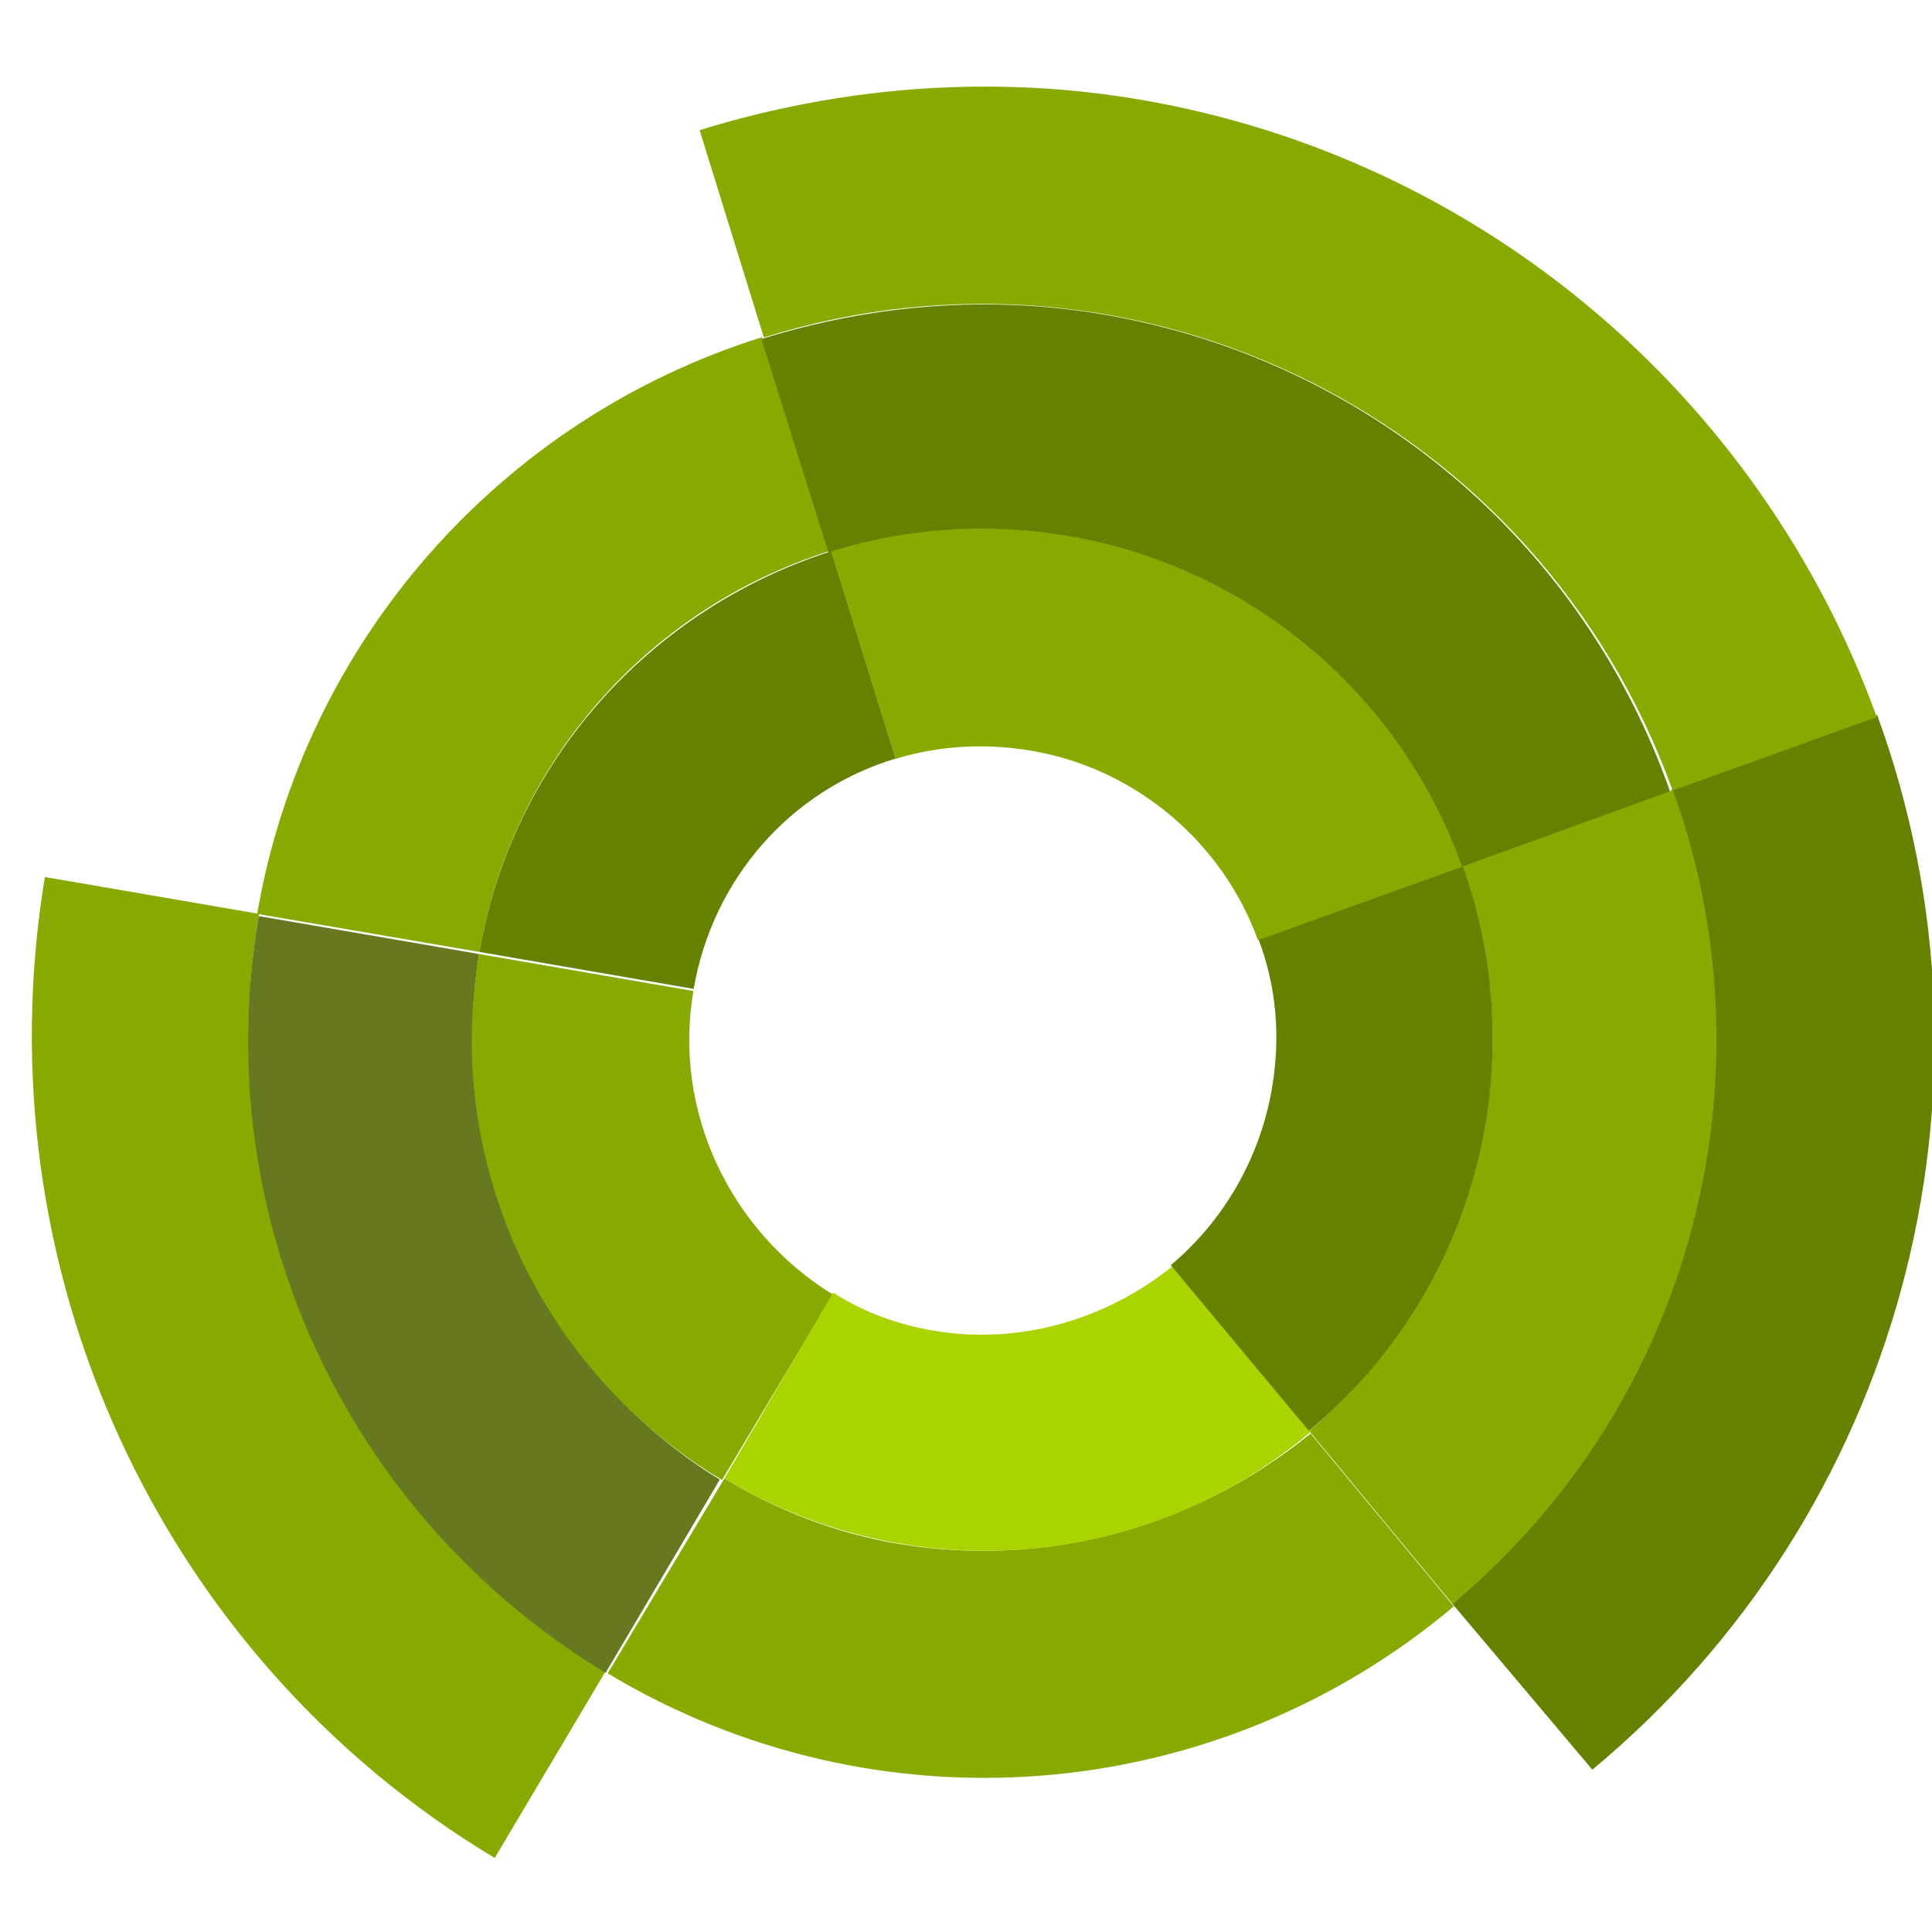
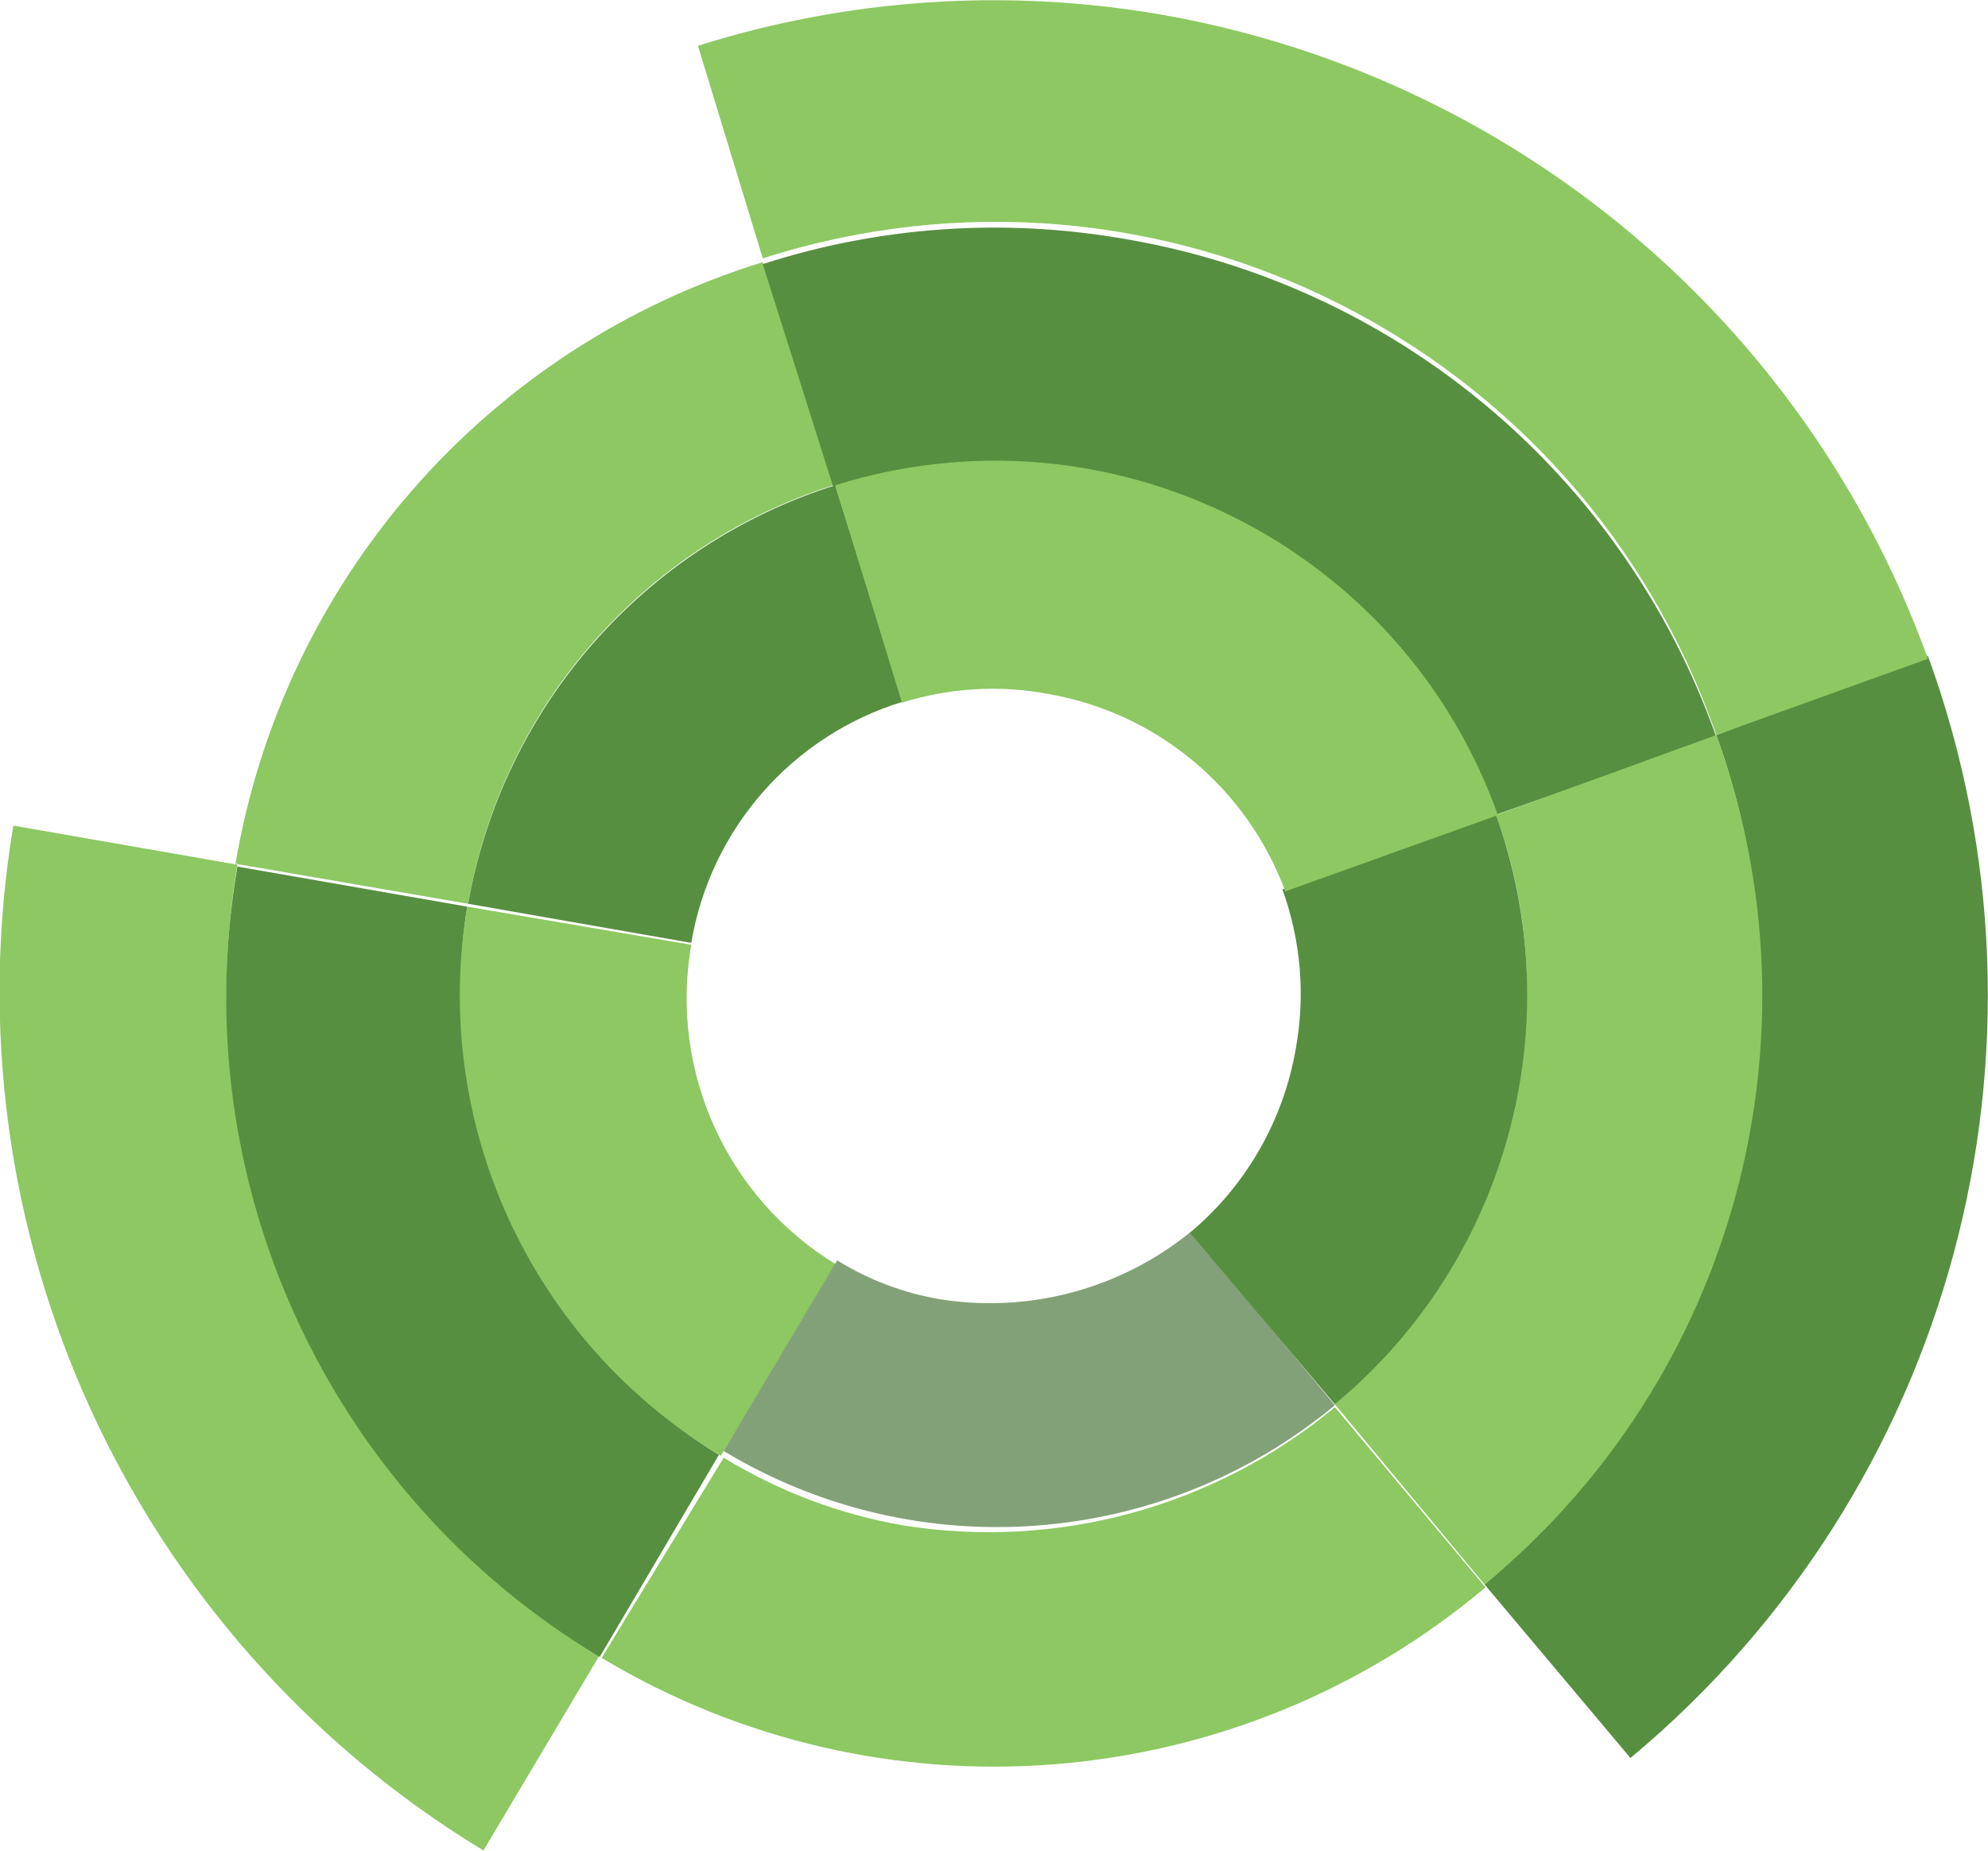
- <svg xmlns="http://www.w3.org/2000/svg" id="Layer_2" data-name="Layer 2" viewBox="0 0 21.17 21.17" version="1.1">
-   <defs id="defs4">
-     <style id="style2">
-       .cls-1 {
-         fill: #83a179;
-       }
- 
-       .cls-2 {
-         fill: #8cc761;
-       }
- 
-       .cls-3 {
-         fill: #578f40;
-       }
-     </style>
+ <svg xmlns="http://www.w3.org/2000/svg" viewBox="0 0 20.85 19.41">
+   <defs>
+     <style>.cls-1{fill:#8dc862;}.cls-2{fill:#578f40;}.cls-3{fill:#83a178;}</style>
  </defs>
-   <path class="st0" d="M 0.492,9.61 2.839,10.014 c -0.564,3.286 0.949,6.567 3.801,8.292 l -1.219,2.053 C 1.741,18.149 -0.216,13.88 0.492,9.61 Z" id="path97" style="fill:#88aa00;stroke-width:0.298" />
-   <path class="st0" d="m 20.569,7.834 c 1.504,4.124 0.254,8.755 -3.121,11.557 l -1.534,-1.818 c 1.465,-1.235 2.444,-2.941 2.767,-4.827 0.236,-1.377 0.114,-2.794 -0.371,-4.09 z" id="path99" style="fill:#668000;stroke-width:0.298" />
-   <path class="st1" d="m 12.511,1.095 c 3.7,0.638 6.767,3.223 8.054,6.762 L 18.328,8.662 C 16.86,4.589 12.466,2.414 8.37,3.698 L 7.666,1.426 C 9.232,0.942 10.894,0.816 12.511,1.095 Z" id="path101" style="fill:#88aa00;stroke-width:0.298" />
-   <path class="st0" d="M 5.254,10.431 C 5.609,8.365 7.086,6.675 9.086,6.039 L 8.349,3.695 C 5.482,4.594 3.329,7.036 2.818,10.014 v 0 z" id="path103" style="fill:#88aa00;stroke-width:0.298" />
-   <path class="st2" d="m 5.25,10.454 -2.415,-0.416 c -0.564,3.286 0.949,6.567 3.801,8.292 l 1.251,-2.117 C 5.929,15.006 4.885,12.724 5.25,10.454 Z" id="path105" style="fill:#677821;stroke-width:0.298" />
-   <path class="st0" d="M 12.107,3.449 C 10.845,3.231 9.571,3.333 8.343,3.715 L 9.079,6.059 C 9.923,5.792 10.823,5.742 11.685,5.89 c 1.972,0.34 3.626,1.722 4.306,3.623 L 18.301,8.676 C 17.337,5.929 14.965,3.942 12.107,3.449 Z" id="path107" style="fill:#668000;stroke-width:0.298" />
-   <path class="st2" d="m 16.264,12.329 c -0.225,1.309 -0.909,2.497 -1.919,3.35 l 1.569,1.894 c 2.606,-2.159 3.562,-5.744 2.417,-8.913 L 16.021,9.497 c 0.322,0.904 0.429,1.882 0.242,2.832 z" id="path109" style="fill:#88aa00;stroke-width:0.298" />
-   <path class="st0" d="M 9.822,16.913 C 9.159,16.799 8.516,16.551 7.938,16.2 l -1.279,2.136 c 2.936,1.763 6.657,1.469 9.271,-0.734 l -1.569,-1.894 c -1.271,1.035 -2.922,1.483 -4.539,1.205 z" id="path111" style="fill:#88aa00;stroke-width:0.298" />
-   <path class="st3" d="M 7.598,10.859 5.25,10.454 c -0.393,2.289 0.675,4.575 2.661,5.763 l 1.215,-2.032 C 7.993,13.487 7.373,12.168 7.598,10.859 Z" id="path113" style="fill:#88aa00;stroke-width:0.298" />
-   <path class="st1" d="M 10.222,14.58 C 9.847,14.515 9.459,14.379 9.13,14.164 L 7.938,16.2 c 2.027,1.219 4.613,1.022 6.429,-0.515 l -1.513,-1.815 c -0.744,0.602 -1.702,0.87 -2.632,0.709 z" id="path115" style="fill:#aad400;stroke-width:0.298" />
-   <path class="st1" d="m 5.254,10.431 v 0 l 2.347,0.405 v 0 C 7.808,9.635 8.657,8.661 9.814,8.312 L 9.11,6.04 C 7.106,6.679 5.609,8.365 5.254,10.431 Z" id="path117" style="fill:#668000;stroke-width:0.298" />
-   <path class="st3" d="m 13.937,11.928 c -0.13,0.756 -0.522,1.443 -1.108,1.935 l 1.513,1.815 c 1.806,-1.494 2.484,-3.985 1.68,-6.205 L 13.785,10.278 c 0.207,0.538 0.247,1.097 0.152,1.65 z" id="path119" style="fill:#668000;stroke-width:0.298" />
-   <path class="st3" d="m 11.312,8.228 c 1.13,0.195 2.085,0.999 2.472,2.074 L 16.021,9.497 C 15.344,7.596 13.687,6.214 11.715,5.874 10.853,5.726 9.953,5.776 9.109,6.043 l 0.704,2.272 C 10.295,8.168 10.801,8.14 11.312,8.228 Z" id="path121" style="fill:#88aa00;stroke-width:0.298" />
-   <g transform="matrix(0.2695529,0,0,0.2695529,-2.297706,-2.512478)" id="Layer_32" />
+   <g id="Camada_2" data-name="Camada 2">
+     <g id="Layer_1" data-name="Layer 1">
+       <path id="path97" class="cls-1" d="M.14,8.66l2.35.41a8.1,8.1,0,0,0,3.8,8.29L5.07,19.41A10.54,10.54,0,0,1,.14,8.66Z" />
+       <path id="path99" class="cls-2" d="M20.22,6.88A10.41,10.41,0,0,1,17.1,18.44l-1.53-1.82a8.08,8.08,0,0,0,2.76-4.82A7.78,7.78,0,0,0,18,7.71Z" />
+       <path id="path101" class="cls-1" d="M12.16.15a10.47,10.47,0,0,1,8.06,6.76L18,7.71a8,8,0,0,0-10-5L7.32.48A10.31,10.31,0,0,1,12.16.15Z" />
+       <path id="path103" class="cls-1" d="M4.91,9.48A5.61,5.61,0,0,1,8.74,5.09L8,2.75A8,8,0,0,0,2.47,9.06h0Z" />
+       <path id="path105" class="cls-2" d="M4.9,9.51,2.49,9.09a8.07,8.07,0,0,0,3.8,8.29l1.25-2.12A5.71,5.71,0,0,1,4.9,9.51Z" />
+       <path id="path107" class="cls-2" d="M11.76,2.5A7.91,7.91,0,0,0,8,2.77l.74,2.34a5.49,5.49,0,0,1,2.61-.17,5.58,5.58,0,0,1,4.3,3.62L18,7.73A8,8,0,0,0,11.76,2.5Z" />
+       <path id="path109" class="cls-1" d="M15.92,11.38A5.66,5.66,0,0,1,14,14.73l1.57,1.89A8,8,0,0,0,18,7.71l-2.31.84A5.35,5.35,0,0,1,15.92,11.38Z" />
+       <path id="path111" class="cls-1" d="M9.47,16a5.37,5.37,0,0,1-1.88-.71L6.31,17.39a8,8,0,0,0,9.27-.74L14,14.76A5.68,5.68,0,0,1,9.47,16Z" />
+       <path id="path113" class="cls-1" d="M7.25,9.91,4.9,9.51a5.63,5.63,0,0,0,2.66,5.76l1.22-2A3.27,3.27,0,0,1,7.25,9.91Z" />
+       <path id="path115" class="cls-3" d="M9.87,13.63a3,3,0,0,1-1.09-.41l-1.19,2A5.55,5.55,0,0,0,14,14.74l-1.51-1.82A3.34,3.34,0,0,1,9.87,13.63Z" />
+       <path id="path117" class="cls-2" d="M4.91,9.48h0l2.34.41h0A3.2,3.2,0,0,1,9.47,7.36L8.76,5.09A5.63,5.63,0,0,0,4.91,9.48Z" />
+       <path id="path119" class="cls-2" d="M13.59,11a3.23,3.23,0,0,1-1.11,1.93L14,14.73a5.59,5.59,0,0,0,1.68-6.21l-2.23.81A3.21,3.21,0,0,1,13.59,11Z" />
+       <path id="path121" class="cls-1" d="M11,7.28a3.24,3.24,0,0,1,2.48,2.07l2.23-.8A5.6,5.6,0,0,0,8.76,5.09l.7,2.28A3.17,3.17,0,0,1,11,7.28Z" />
+     </g>
+   </g>
</svg>
